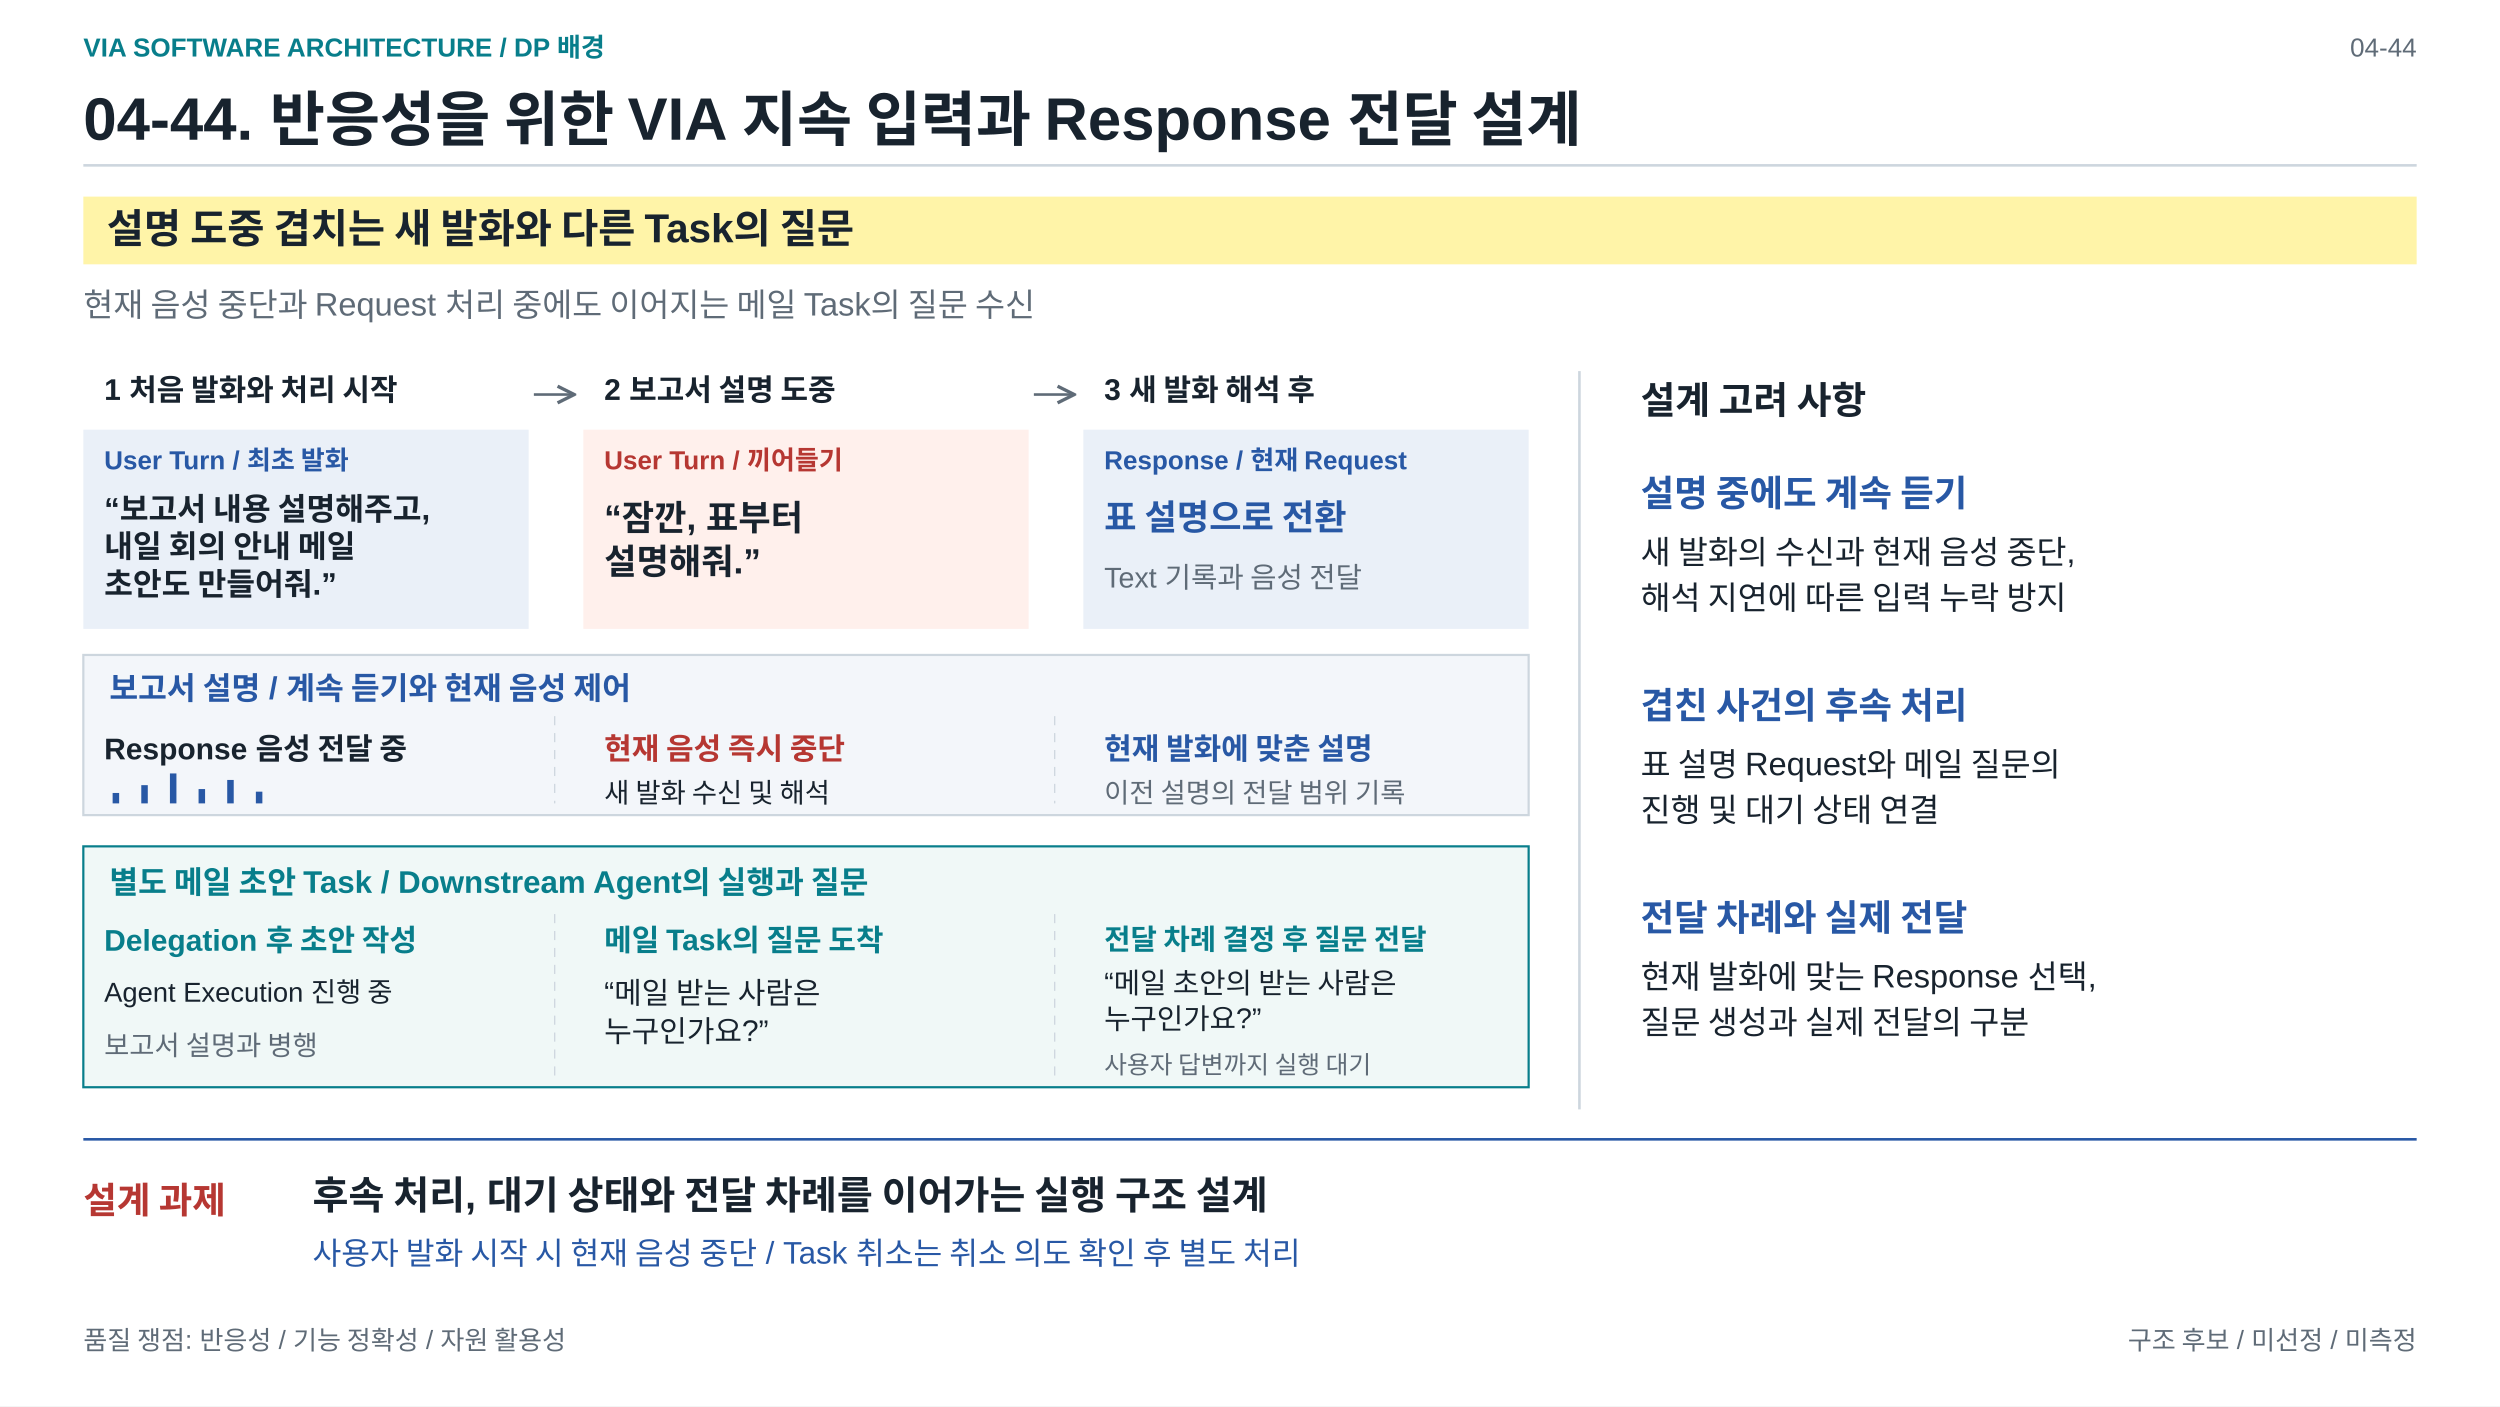
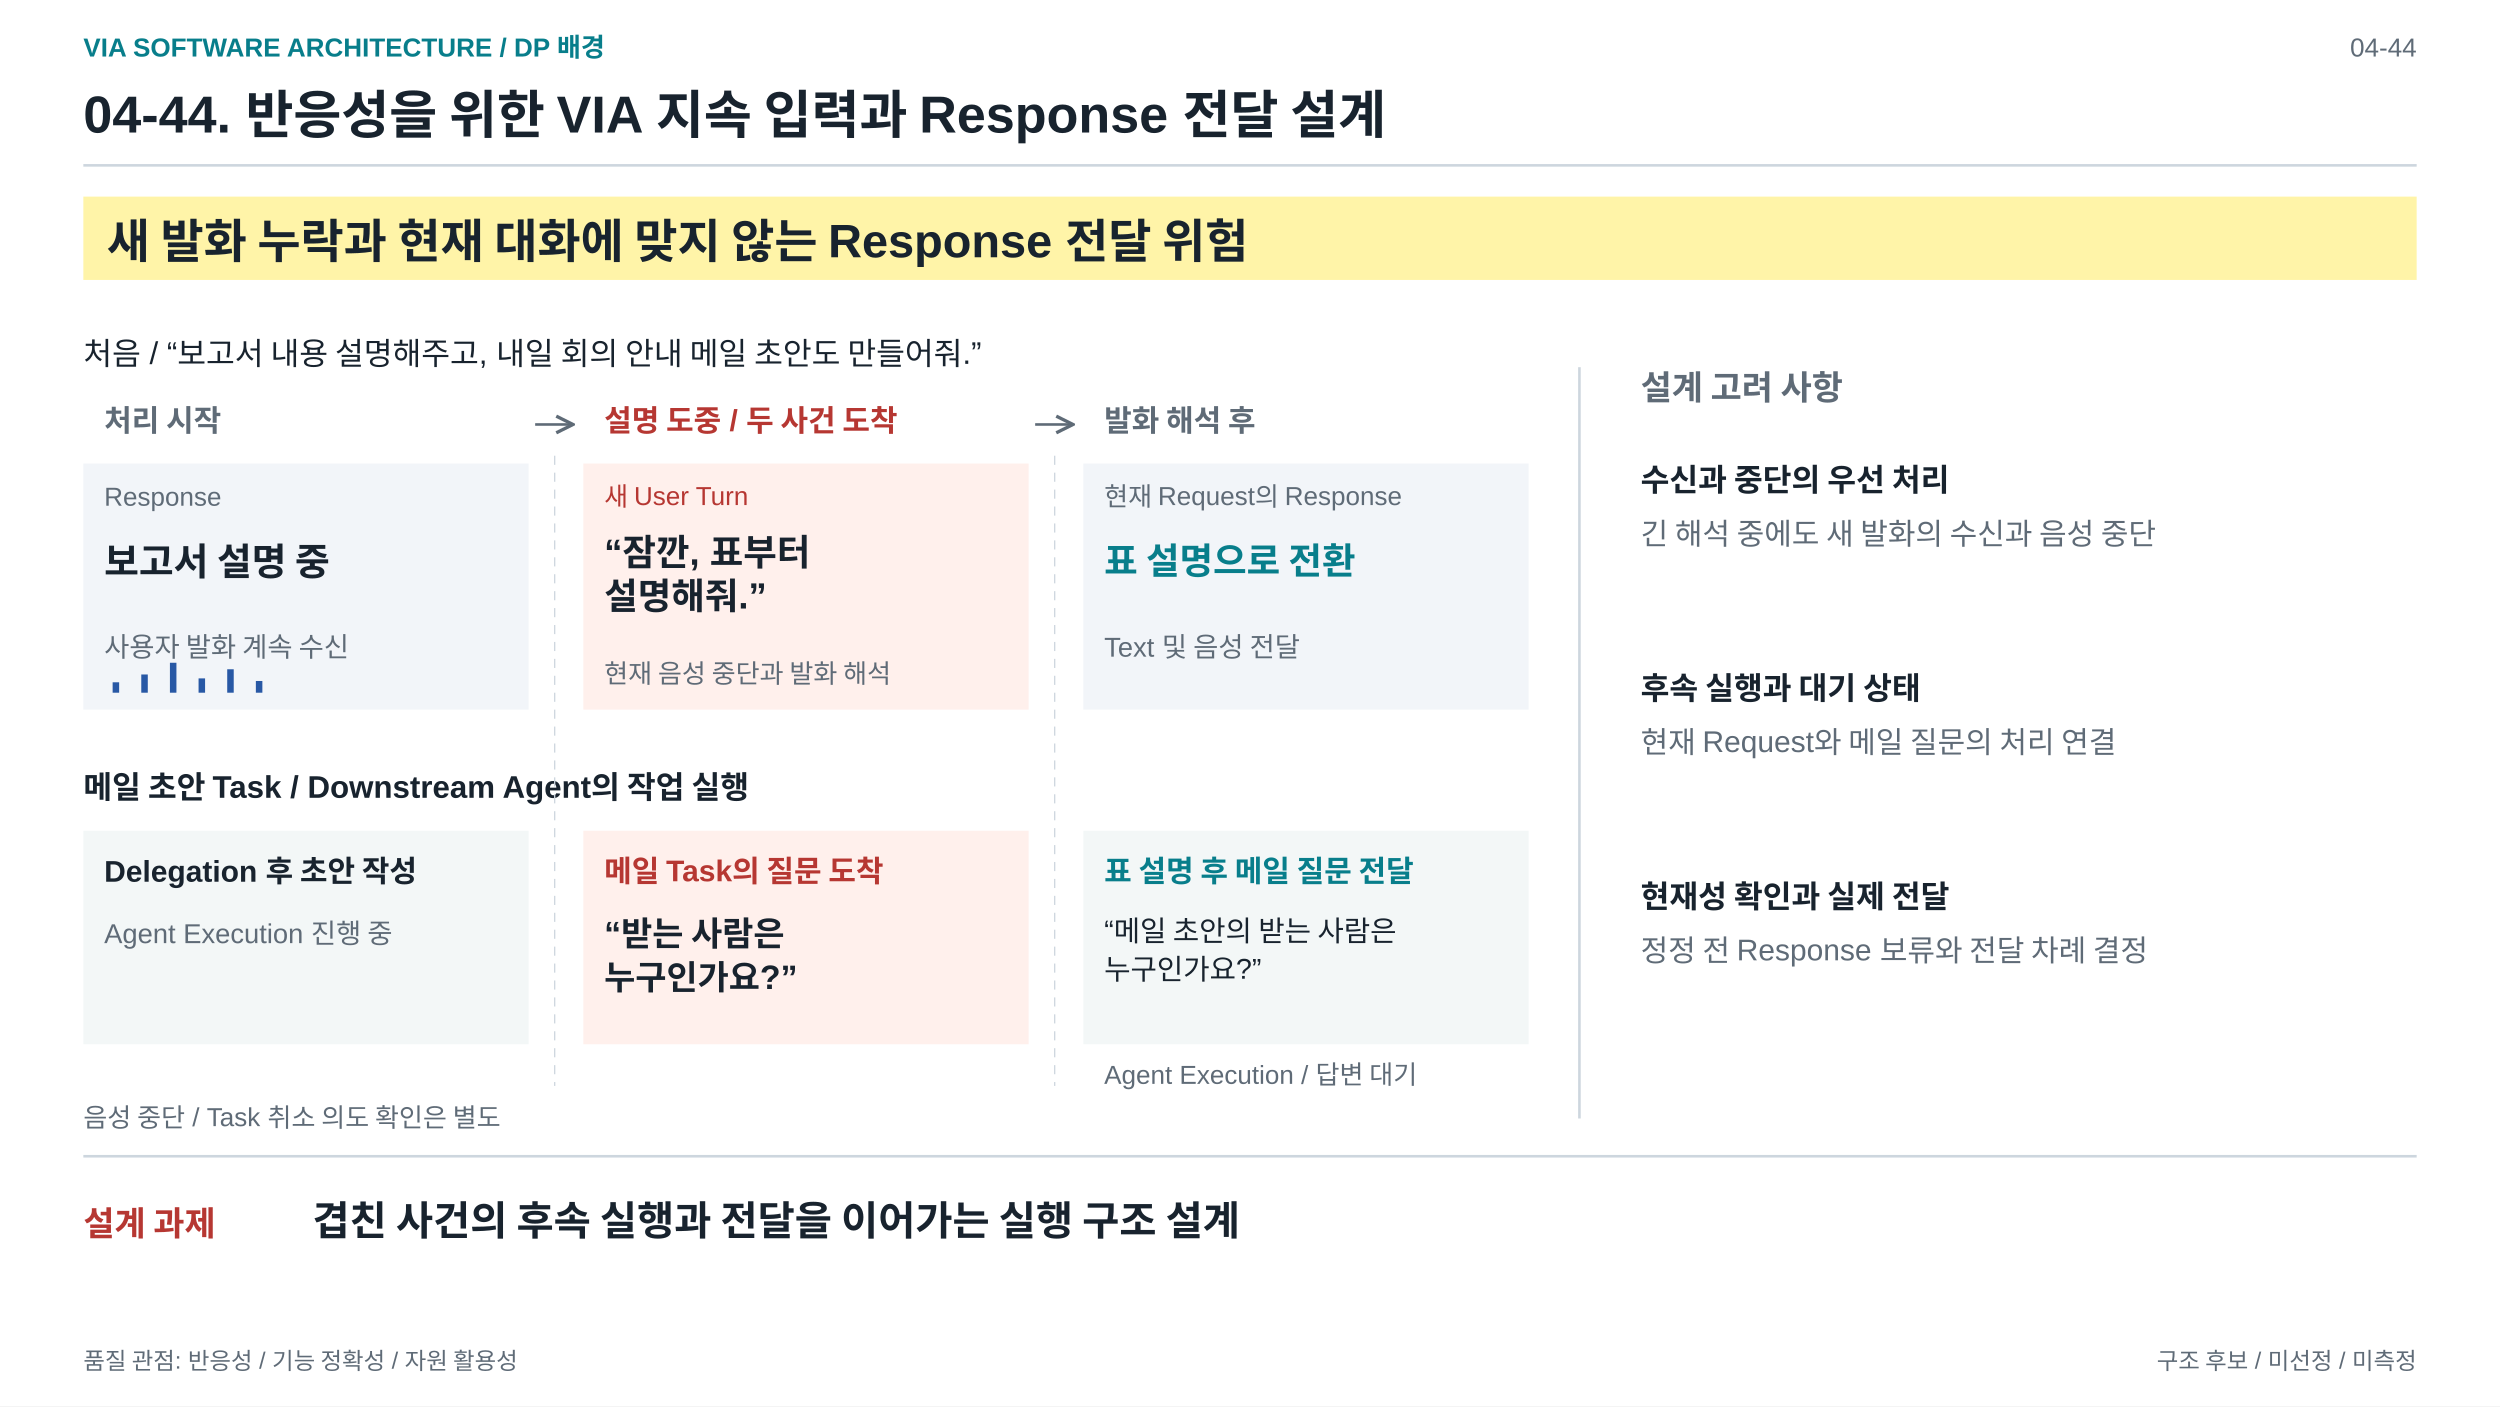
<svg xmlns="http://www.w3.org/2000/svg" width="1920" height="1080" viewBox="0 0 1920 1080" role="img" aria-labelledby="title">
  <defs>
    <marker id="a18232E" viewBox="0 0 10 10" refX="9" refY="5" markerWidth="8" markerHeight="8" orient="auto">
      <path d="M1 1L9 5L1 9" fill="none" stroke="#18232E" stroke-width="1.6" />
    </marker>
    <marker id="a2858A5" viewBox="0 0 10 10" refX="9" refY="5" markerWidth="8" markerHeight="8" orient="auto">
      <path d="M1 1L9 5L1 9" fill="none" stroke="#2858A5" stroke-width="1.6" />
    </marker>
    <marker id="aB63732" viewBox="0 0 10 10" refX="9" refY="5" markerWidth="8" markerHeight="8" orient="auto">
      <path d="M1 1L9 5L1 9" fill="none" stroke="#B63732" stroke-width="1.6" />
    </marker>
    <marker id="a087E8B" viewBox="0 0 10 10" refX="9" refY="5" markerWidth="8" markerHeight="8" orient="auto">
      <path d="M1 1L9 5L1 9" fill="none" stroke="#087E8B" stroke-width="1.6" />
    </marker>
    <marker id="a5F6B77" viewBox="0 0 10 10" refX="9" refY="5" markerWidth="8" markerHeight="8" orient="auto">
      <path d="M1 1L9 5L1 9" fill="none" stroke="#5F6B77" stroke-width="1.6" />
    </marker>
  </defs>
  <g font-family="Apple SD Gothic Neo, Arial, sans-serif">
    <rect id="n1" fill="white" stroke="none" stroke-width="1.7" x="0" y="0" width="1920" height="1080" />
    <text id="n2-0" data-width="1250" x="64" y="43.4" text-anchor="start" font-size="20" font-weight="700" fill="#087E8B">VIA SOFTWARE ARCHITECTURE / DP 배경</text>
    <text id="n3-0" data-width="280" x="1856" y="43.4" text-anchor="end" font-size="20" font-weight="400" fill="#5F6B77">04-44</text>
-     <text id="n4-0" data-width="1780" x="64" y="107.32" text-anchor="start" font-size="46" font-weight="700" fill="#18232E">04-44. 반응성을 위한 VIA 지속 입력과 Response 전달 설계</text>
+     <text id="n4-0" data-width="1780" x="64" y="101.8" text-anchor="start" font-size="40" font-weight="700" fill="#18232E">04-44. 반응성을 위한 VIA 지속 입력과 Response 전달 설계</text>
    <polyline id="n5" points="64,127 1856,127" fill="none" stroke="#CDD6DE" stroke-width="2" />
-     <rect id="n6" fill="#FFF4A8" stroke="none" stroke-width="1.7" x="64" y="151" width="1792" height="52" />
-     <text id="n7-0" data-width="1756" x="82" y="186.52" text-anchor="start" font-size="31" font-weight="700" fill="#18232E">설명 도중 겹치는 새 발화와 다른 Task의 질문</text>
-     <text id="n8-0" data-width="1792" x="64" y="243.0" text-anchor="start" font-size="25" font-weight="400" fill="#5F6B77">현재 음성 중단과 Request 처리 중에도 이어지는 메일 Task의 질문 수신</text>
-     <polyline id="n9" points="1213,285 1213,852" fill="none" stroke="#CDD6DE" stroke-width="2" />
-     <text id="n10-0" data-width="596" x="1260" y="317.68" text-anchor="start" font-size="29" font-weight="700" fill="#18232E">설계 고려 사항</text>
-     <polyline id="n11" points="64,875 1856,875" fill="none" stroke="#2858A5" stroke-width="2" />
-     <text id="n12-0" data-width="165" x="64" y="931.76" text-anchor="start" font-size="28" font-weight="700" fill="#B63732">설계 과제</text>
-     <text id="n13-0" data-width="1616" x="240" y="928.6" text-anchor="start" font-size="30" font-weight="700" fill="#18232E">후속 처리, 대기 상태와 전달 차례를 이어가는 실행 구조 설계</text>
-     <text id="n14-0" data-width="1616" x="240" y="971.08" text-anchor="start" font-size="24" font-weight="400" fill="#2858A5">사용자 발화 시작 시 현재 음성 중단 / Task 취소는 취소 의도 확인 후 별도 처리</text>
-     <text id="n15-0" data-width="1260" x="64" y="1036.4" text-anchor="start" font-size="20" font-weight="400" fill="#5F6B77">품질 쟁점: 반응성 / 기능 정확성 / 자원 활용성</text>
-     <text id="n16-0" data-width="480" x="1856" y="1036.4" text-anchor="end" font-size="20" font-weight="400" fill="#5F6B77">구조 후보 / 미선정 / 미측정</text>
-     <text id="n17-0" data-width="310" x="80" y="307.16" text-anchor="start" font-size="23" font-weight="700" fill="#18232E">1  처음 발화와 처리 시작</text>
-     <text id="n18-0" data-width="310" x="464" y="307.16" text-anchor="start" font-size="23" font-weight="700" fill="#18232E">2  보고서 설명 도중</text>
-     <text id="n19-0" data-width="310" x="848" y="307.16" text-anchor="start" font-size="23" font-weight="700" fill="#18232E">3  새 발화 해석 후</text>
-     <polyline id="n20" points="410,303 441,303" fill="none" stroke="#5F6B77" stroke-width="2" marker-end="url(#a5F6B77)" />
-     <polyline id="n21" points="794,303 825,303" fill="none" stroke="#5F6B77" stroke-width="2" marker-end="url(#a5F6B77)" />
-     <rect id="n22" fill="#EAF0F8" stroke="none" stroke-width="1.7" x="64" y="330" width="342" height="153" />
-     <rect id="n23" fill="#FFF0EC" stroke="none" stroke-width="1.7" x="448" y="330" width="342" height="153" />
-     <rect id="n24" fill="#EAF0F8" stroke="none" stroke-width="1.7" x="832" y="330" width="342" height="153" />
-     <text id="n25-0" data-width="310" x="80" y="360.4" text-anchor="start" font-size="20" font-weight="700" fill="#2858A5">User Turn / 최초 발화</text>
-     <text id="n26-0" data-width="310" x="80" y="399.08" text-anchor="start" font-size="24" font-weight="700" fill="#18232E">“보고서 내용 설명해주고,</text>
-     <text id="n26-1" data-width="310" x="80" y="428.08" text-anchor="start" font-size="24" font-weight="700" fill="#18232E">내일 회의 안내 메일</text>
-     <text id="n26-2" data-width="310" x="80" y="457.08" text-anchor="start" font-size="24" font-weight="700" fill="#18232E">초안도 만들어줘.”</text>
-     <text id="n27-0" data-width="310" x="464" y="360.4" text-anchor="start" font-size="20" font-weight="700" fill="#B63732">User Turn / 끼어들기</text>
-     <text id="n28-0" data-width="310" x="464" y="406.84" text-anchor="start" font-size="27" font-weight="700" fill="#18232E">“잠깐, 표부터</text>
-     <text id="n28-1" data-width="310" x="464" y="440.84" text-anchor="start" font-size="27" font-weight="700" fill="#18232E">설명해줘.”</text>
-     <text id="n29-0" data-width="310" x="848" y="360.4" text-anchor="start" font-size="20" font-weight="700" fill="#2858A5">Response / 현재 Request</text>
-     <text id="n30-0" data-width="310" x="848" y="406.84" text-anchor="start" font-size="27" font-weight="700" fill="#2858A5">표 설명으로 전환</text>
-     <text id="n31-0" data-width="310" x="848" y="451.24" text-anchor="start" font-size="22" font-weight="400" fill="#5F6B77">Text 기록과 음성 전달</text>
-     <rect id="n32" fill="#F3F6FA" stroke="#CDD6DE" stroke-width="1.7" x="64" y="503" width="1110" height="123" />
-     <text id="n33-0" data-width="1060" x="84" y="537.08" text-anchor="start" font-size="24" font-weight="700" fill="#2858A5">보고서 설명 / 계속 듣기와 현재 음성 제어</text>
-     <text id="n34-0" data-width="310" x="80" y="583.16" text-anchor="start" font-size="23" font-weight="700" fill="#18232E">Response 음성 전달 중</text>
-     <polyline id="n35" points="89,609 89,617" fill="none" stroke="#2858A5" stroke-width="5" />
-     <polyline id="n36" points="111,603 111,617" fill="none" stroke="#2858A5" stroke-width="5" />
-     <polyline id="n37" points="133,594 133,617" fill="none" stroke="#2858A5" stroke-width="5" />
-     <polyline id="n38" points="155,606 155,617" fill="none" stroke="#2858A5" stroke-width="5" />
-     <polyline id="n39" points="177,599 177,617" fill="none" stroke="#2858A5" stroke-width="5" />
-     <polyline id="n40" points="199,608 199,617" fill="none" stroke="#2858A5" stroke-width="5" />
-     <text id="n41-0" data-width="310" x="464" y="583.16" text-anchor="start" font-size="23" font-weight="700" fill="#B63732">현재 음성 즉시 중단</text>
-     <text id="n42-0" data-width="310" x="464" y="616.32" text-anchor="start" font-size="21" font-weight="400" fill="#18232E">새 발화 수신 및 해석</text>
-     <text id="n43-0" data-width="310" x="848" y="583.16" text-anchor="start" font-size="23" font-weight="700" fill="#2858A5">현재 발화에 맞춘 설명</text>
-     <text id="n44-0" data-width="310" x="848" y="616.32" text-anchor="start" font-size="21" font-weight="400" fill="#5F6B77">이전 설명의 전달 범위 기록</text>
-     <rect id="n45" fill="#F0F8F7" stroke="#087E8B" stroke-width="1.7" x="64" y="650" width="1110" height="185" />
-     <text id="n46-0" data-width="1060" x="84" y="686.08" text-anchor="start" font-size="24" font-weight="700" fill="#087E8B">별도 메일 초안 Task / Downstream Agent의 실행과 질문</text>
-     <text id="n47-0" data-width="310" x="80" y="730.16" text-anchor="start" font-size="23" font-weight="700" fill="#087E8B">Delegation 후 초안 작성</text>
-     <text id="n48-0" data-width="310" x="80" y="769.32" text-anchor="start" font-size="21" font-weight="400" fill="#18232E">Agent Execution 진행 중</text>
-     <text id="n49-0" data-width="310" x="80" y="810.32" text-anchor="start" font-size="21" font-weight="400" fill="#5F6B77">보고서 설명과 병행</text>
-     <text id="n50-0" data-width="310" x="464" y="730.16" text-anchor="start" font-size="23" font-weight="700" fill="#087E8B">메일 Task의 질문 도착</text>
-     <text id="n51-0" data-width="310" x="464" y="770.16" text-anchor="start" font-size="23" font-weight="400" fill="#18232E">“메일 받는 사람은</text>
-     <text id="n51-1" data-width="310" x="464" y="800.16" text-anchor="start" font-size="23" font-weight="400" fill="#18232E">누구인가요?”</text>
-     <text id="n52-0" data-width="310" x="848" y="729.24" text-anchor="start" font-size="22" font-weight="700" fill="#087E8B">전달 차례 결정 후 질문 전달</text>
-     <text id="n53-0" data-width="310" x="848" y="762.24" text-anchor="start" font-size="22" font-weight="400" fill="#18232E">“메일 초안의 받는 사람은</text>
-     <text id="n53-1" data-width="310" x="848" y="790.24" text-anchor="start" font-size="22" font-weight="400" fill="#18232E">누구인가요?”</text>
-     <text id="n54-0" data-width="310" x="848" y="824.48" text-anchor="start" font-size="19" font-weight="400" fill="#5F6B77">사용자 답변까지 실행 대기</text>
-     <polyline id="n55" points="426,550 426,617" fill="none" stroke="#CDD6DE" stroke-width="1" stroke-dasharray="7 6" />
-     <polyline id="n56" points="426,702 426,826" fill="none" stroke="#CDD6DE" stroke-width="1" stroke-dasharray="7 6" />
-     <polyline id="n57" points="810,550 810,617" fill="none" stroke="#CDD6DE" stroke-width="1" stroke-dasharray="7 6" />
-     <polyline id="n58" points="810,702 810,826" fill="none" stroke="#CDD6DE" stroke-width="1" stroke-dasharray="7 6" />
-     <text id="n59-0" data-width="596" x="1260" y="388.76" text-anchor="start" font-size="28" font-weight="700" fill="#2858A5">설명 중에도 계속 듣기</text>
-     <text id="n60-0" data-width="596" x="1260" y="433.0" text-anchor="start" font-size="25" font-weight="400" fill="#18232E">새 발화의 수신과 현재 음성 중단,</text>
-     <text id="n60-1" data-width="596" x="1260" y="468.0" text-anchor="start" font-size="25" font-weight="400" fill="#18232E">해석 지연에 따른 입력 누락 방지</text>
-     <text id="n61-0" data-width="596" x="1260" y="551.76" text-anchor="start" font-size="28" font-weight="700" fill="#2858A5">겹친 사건의 후속 처리</text>
-     <text id="n62-0" data-width="596" x="1260" y="596.0" text-anchor="start" font-size="25" font-weight="400" fill="#18232E">표 설명 Request와 메일 질문의</text>
-     <text id="n62-1" data-width="596" x="1260" y="631.0" text-anchor="start" font-size="25" font-weight="400" fill="#18232E">진행 및 대기 상태 연결</text>
-     <text id="n63-0" data-width="596" x="1260" y="714.76" text-anchor="start" font-size="28" font-weight="700" fill="#2858A5">전달 차례와 실제 전달</text>
-     <text id="n64-0" data-width="596" x="1260" y="759.0" text-anchor="start" font-size="25" font-weight="400" fill="#18232E">현재 발화에 맞는 Response 선택,</text>
-     <text id="n64-1" data-width="596" x="1260" y="794.0" text-anchor="start" font-size="25" font-weight="400" fill="#18232E">질문 생성과 실제 전달의 구분</text>
+     <rect id="n6" fill="#FFF4A8" stroke="none" stroke-width="1.7" x="64" y="151" width="1792" height="64" />
+     <text id="n7-0" data-width="1756" x="82" y="198.12" text-anchor="start" font-size="36" font-weight="700" fill="#18232E">새 발화 누락과 현재 대화에 맞지 않는 Response 전달 위험</text>
+     <polyline id="n8" points="1213,282 1213,859" fill="none" stroke="#CDD6DE" stroke-width="2" />
+     <text id="n9-0" data-width="596" x="1260" y="306.92" text-anchor="start" font-size="26" font-weight="700" fill="#5F6B77">설계 고려 사항</text>
+     <polyline id="n10" points="64,888 1856,888" fill="none" stroke="#CDD6DE" stroke-width="2" />
+     <text id="n11-0" data-width="165" x="64" y="948.92" text-anchor="start" font-size="26" font-weight="700" fill="#B63732">설계 과제</text>
+     <text id="n12-0" data-width="1616" x="240" y="948.52" text-anchor="start" font-size="31" font-weight="700" fill="#18232E">겹친 사건의 후속 실행과 전달을 이어가는 실행 구조 설계</text>
+     <text id="n13-0" data-width="1260" x="64" y="1051.56" text-anchor="start" font-size="18" font-weight="400" fill="#5F6B77">품질 관점: 반응성 / 기능 정확성 / 자원 활용성</text>
+     <text id="n14-0" data-width="480" x="1856" y="1051.56" text-anchor="end" font-size="18" font-weight="400" fill="#5F6B77">구조 후보 / 미선정 / 미측정</text>
+     <text id="n15-0" data-width="1110" x="64" y="280.08" text-anchor="start" font-size="24" font-weight="400" fill="#18232E">처음 / “보고서 내용 설명해주고, 내일 회의 안내 메일 초안도 만들어줘.”</text>
+     <text id="n16-0" data-width="310" x="80" y="331.16" text-anchor="start" font-size="23" font-weight="700" fill="#5F6B77">처리 시작</text>
+     <text id="n17-0" data-width="310" x="464" y="331.16" text-anchor="start" font-size="23" font-weight="700" fill="#B63732">설명 도중 / 두 사건 도착</text>
+     <text id="n18-0" data-width="310" x="848" y="331.16" text-anchor="start" font-size="23" font-weight="700" fill="#5F6B77">발화 해석 후</text>
+     <polyline id="n19" points="411,326 440,326" fill="none" stroke="#5F6B77" stroke-width="2" marker-end="url(#a5F6B77)" />
+     <polyline id="n20" points="795,326 824,326" fill="none" stroke="#5F6B77" stroke-width="2" marker-end="url(#a5F6B77)" />
+     <rect id="n21" fill="#F2F5F9" stroke="none" stroke-width="1.7" x="64" y="356" width="342" height="189" />
+     <rect id="n22" fill="#FFF0EC" stroke="none" stroke-width="1.7" x="448" y="356" width="342" height="189" />
+     <rect id="n23" fill="#F2F5F9" stroke="none" stroke-width="1.7" x="832" y="356" width="342" height="189" />
+     <text id="n24-0" data-width="310" x="80" y="388.4" text-anchor="start" font-size="20" font-weight="400" fill="#5F6B77">Response</text>
+     <text id="n25-0" data-width="310" x="80" y="441.68" text-anchor="start" font-size="29" font-weight="700" fill="#18232E">보고서 설명 중</text>
+     <text id="n26-0" data-width="310" x="80" y="504.32" text-anchor="start" font-size="21" font-weight="400" fill="#5F6B77">사용자 발화 계속 수신</text>
+     <polyline id="n27" points="89,524 89,532" fill="none" stroke="#2858A5" stroke-width="5" />
+     <polyline id="n28" points="111,518 111,532" fill="none" stroke="#2858A5" stroke-width="5" />
+     <polyline id="n29" points="133,509 133,532" fill="none" stroke="#2858A5" stroke-width="5" />
+     <polyline id="n30" points="155,521 155,532" fill="none" stroke="#2858A5" stroke-width="5" />
+     <polyline id="n31" points="177,514 177,532" fill="none" stroke="#2858A5" stroke-width="5" />
+     <polyline id="n32" points="199,523 199,532" fill="none" stroke="#2858A5" stroke-width="5" />
+     <text id="n33-0" data-width="310" x="464" y="388.4" text-anchor="start" font-size="20" font-weight="400" fill="#B63732">새 User Turn</text>
+     <text id="n34-0" data-width="310" x="464" y="433.76" text-anchor="start" font-size="28" font-weight="700" fill="#18232E">“잠깐, 표부터</text>
+     <text id="n34-1" data-width="310" x="464" y="467.76" text-anchor="start" font-size="28" font-weight="700" fill="#18232E">설명해줘.”</text>
+     <text id="n35-0" data-width="310" x="464" y="524.4" text-anchor="start" font-size="20" font-weight="400" fill="#5F6B77">현재 음성 중단과 발화 해석</text>
+     <text id="n36-0" data-width="310" x="848" y="388.4" text-anchor="start" font-size="20" font-weight="400" fill="#5F6B77">현재 Request의 Response</text>
+     <text id="n37-0" data-width="310" x="848" y="440.76" text-anchor="start" font-size="28" font-weight="700" fill="#087E8B">표 설명으로 전환</text>
+     <text id="n38-0" data-width="310" x="848" y="504.32" text-anchor="start" font-size="21" font-weight="400" fill="#5F6B77">Text 및 음성 전달</text>
+     <text id="n39-0" data-width="1110" x="64" y="613.08" text-anchor="start" font-size="24" font-weight="700" fill="#18232E">메일 초안 Task / Downstream Agent의 작업 실행</text>
+     <rect id="n40" fill="#F3F7F7" stroke="none" stroke-width="1.7" x="64" y="638" width="342" height="164" />
+     <rect id="n41" fill="#FFF0EC" stroke="none" stroke-width="1.7" x="448" y="638" width="342" height="164" />
+     <rect id="n42" fill="#F3F7F7" stroke="none" stroke-width="1.7" x="832" y="638" width="342" height="164" />
+     <text id="n43-0" data-width="310" x="80" y="677.16" text-anchor="start" font-size="23" font-weight="700" fill="#18232E">Delegation 후 초안 작성</text>
+     <text id="n44-0" data-width="310" x="80" y="724.32" text-anchor="start" font-size="21" font-weight="400" fill="#5F6B77">Agent Execution 진행 중</text>
+     <text id="n45-0" data-width="310" x="464" y="677.16" text-anchor="start" font-size="23" font-weight="700" fill="#B63732">메일 Task의 질문 도착</text>
+     <text id="n46-0" data-width="310" x="464" y="725.92" text-anchor="start" font-size="26" font-weight="700" fill="#18232E">“받는 사람은</text>
+     <text id="n46-1" data-width="310" x="464" y="759.92" text-anchor="start" font-size="26" font-weight="700" fill="#18232E">누구인가요?”</text>
+     <text id="n47-0" data-width="310" x="848" y="677.16" text-anchor="start" font-size="23" font-weight="700" fill="#087E8B">표 설명 후 메일 질문 전달</text>
+     <text id="n48-0" data-width="310" x="848" y="722.24" text-anchor="start" font-size="22" font-weight="400" fill="#18232E">“메일 초안의 받는 사람은</text>
+     <text id="n48-1" data-width="310" x="848" y="752.24" text-anchor="start" font-size="22" font-weight="400" fill="#18232E">누구인가요?”</text>
+     <text id="n49-0" data-width="310" x="848" y="832.4" text-anchor="start" font-size="20" font-weight="400" fill="#5F6B77">Agent Execution / 답변 대기</text>
+     <text id="n50-0" data-width="1110" x="64" y="865.4" text-anchor="start" font-size="20" font-weight="400" fill="#5F6B77">음성 중단 / Task 취소 의도 확인은 별도</text>
+     <polyline id="n51" points="426,350 426,834" fill="none" stroke="#CDD6DE" stroke-width="1" stroke-dasharray="7 6" />
+     <polyline id="n52" points="810,350 810,834" fill="none" stroke="#CDD6DE" stroke-width="1" stroke-dasharray="7 6" />
+     <text id="n53-0" data-width="596" x="1260" y="377.08" text-anchor="start" font-size="24" font-weight="700" fill="#18232E">수신과 중단의 우선 처리</text>
+     <text id="n54-0" data-width="596" x="1260" y="418.16" text-anchor="start" font-size="23" font-weight="400" fill="#5F6B77">긴 해석 중에도 새 발화의 수신과 음성 중단</text>
+     <text id="n55-0" data-width="596" x="1260" y="537.08" text-anchor="start" font-size="24" font-weight="700" fill="#18232E">후속 실행과 대기 상태</text>
+     <text id="n56-0" data-width="596" x="1260" y="578.16" text-anchor="start" font-size="23" font-weight="400" fill="#5F6B77">현재 Request와 메일 질문의 처리 연결</text>
+     <text id="n57-0" data-width="596" x="1260" y="697.08" text-anchor="start" font-size="24" font-weight="700" fill="#18232E">현재성 확인과 실제 전달</text>
+     <text id="n58-0" data-width="596" x="1260" y="738.16" text-anchor="start" font-size="23" font-weight="400" fill="#5F6B77">정정 전 Response 보류와 전달 차례 결정</text>
  </g>
</svg>
